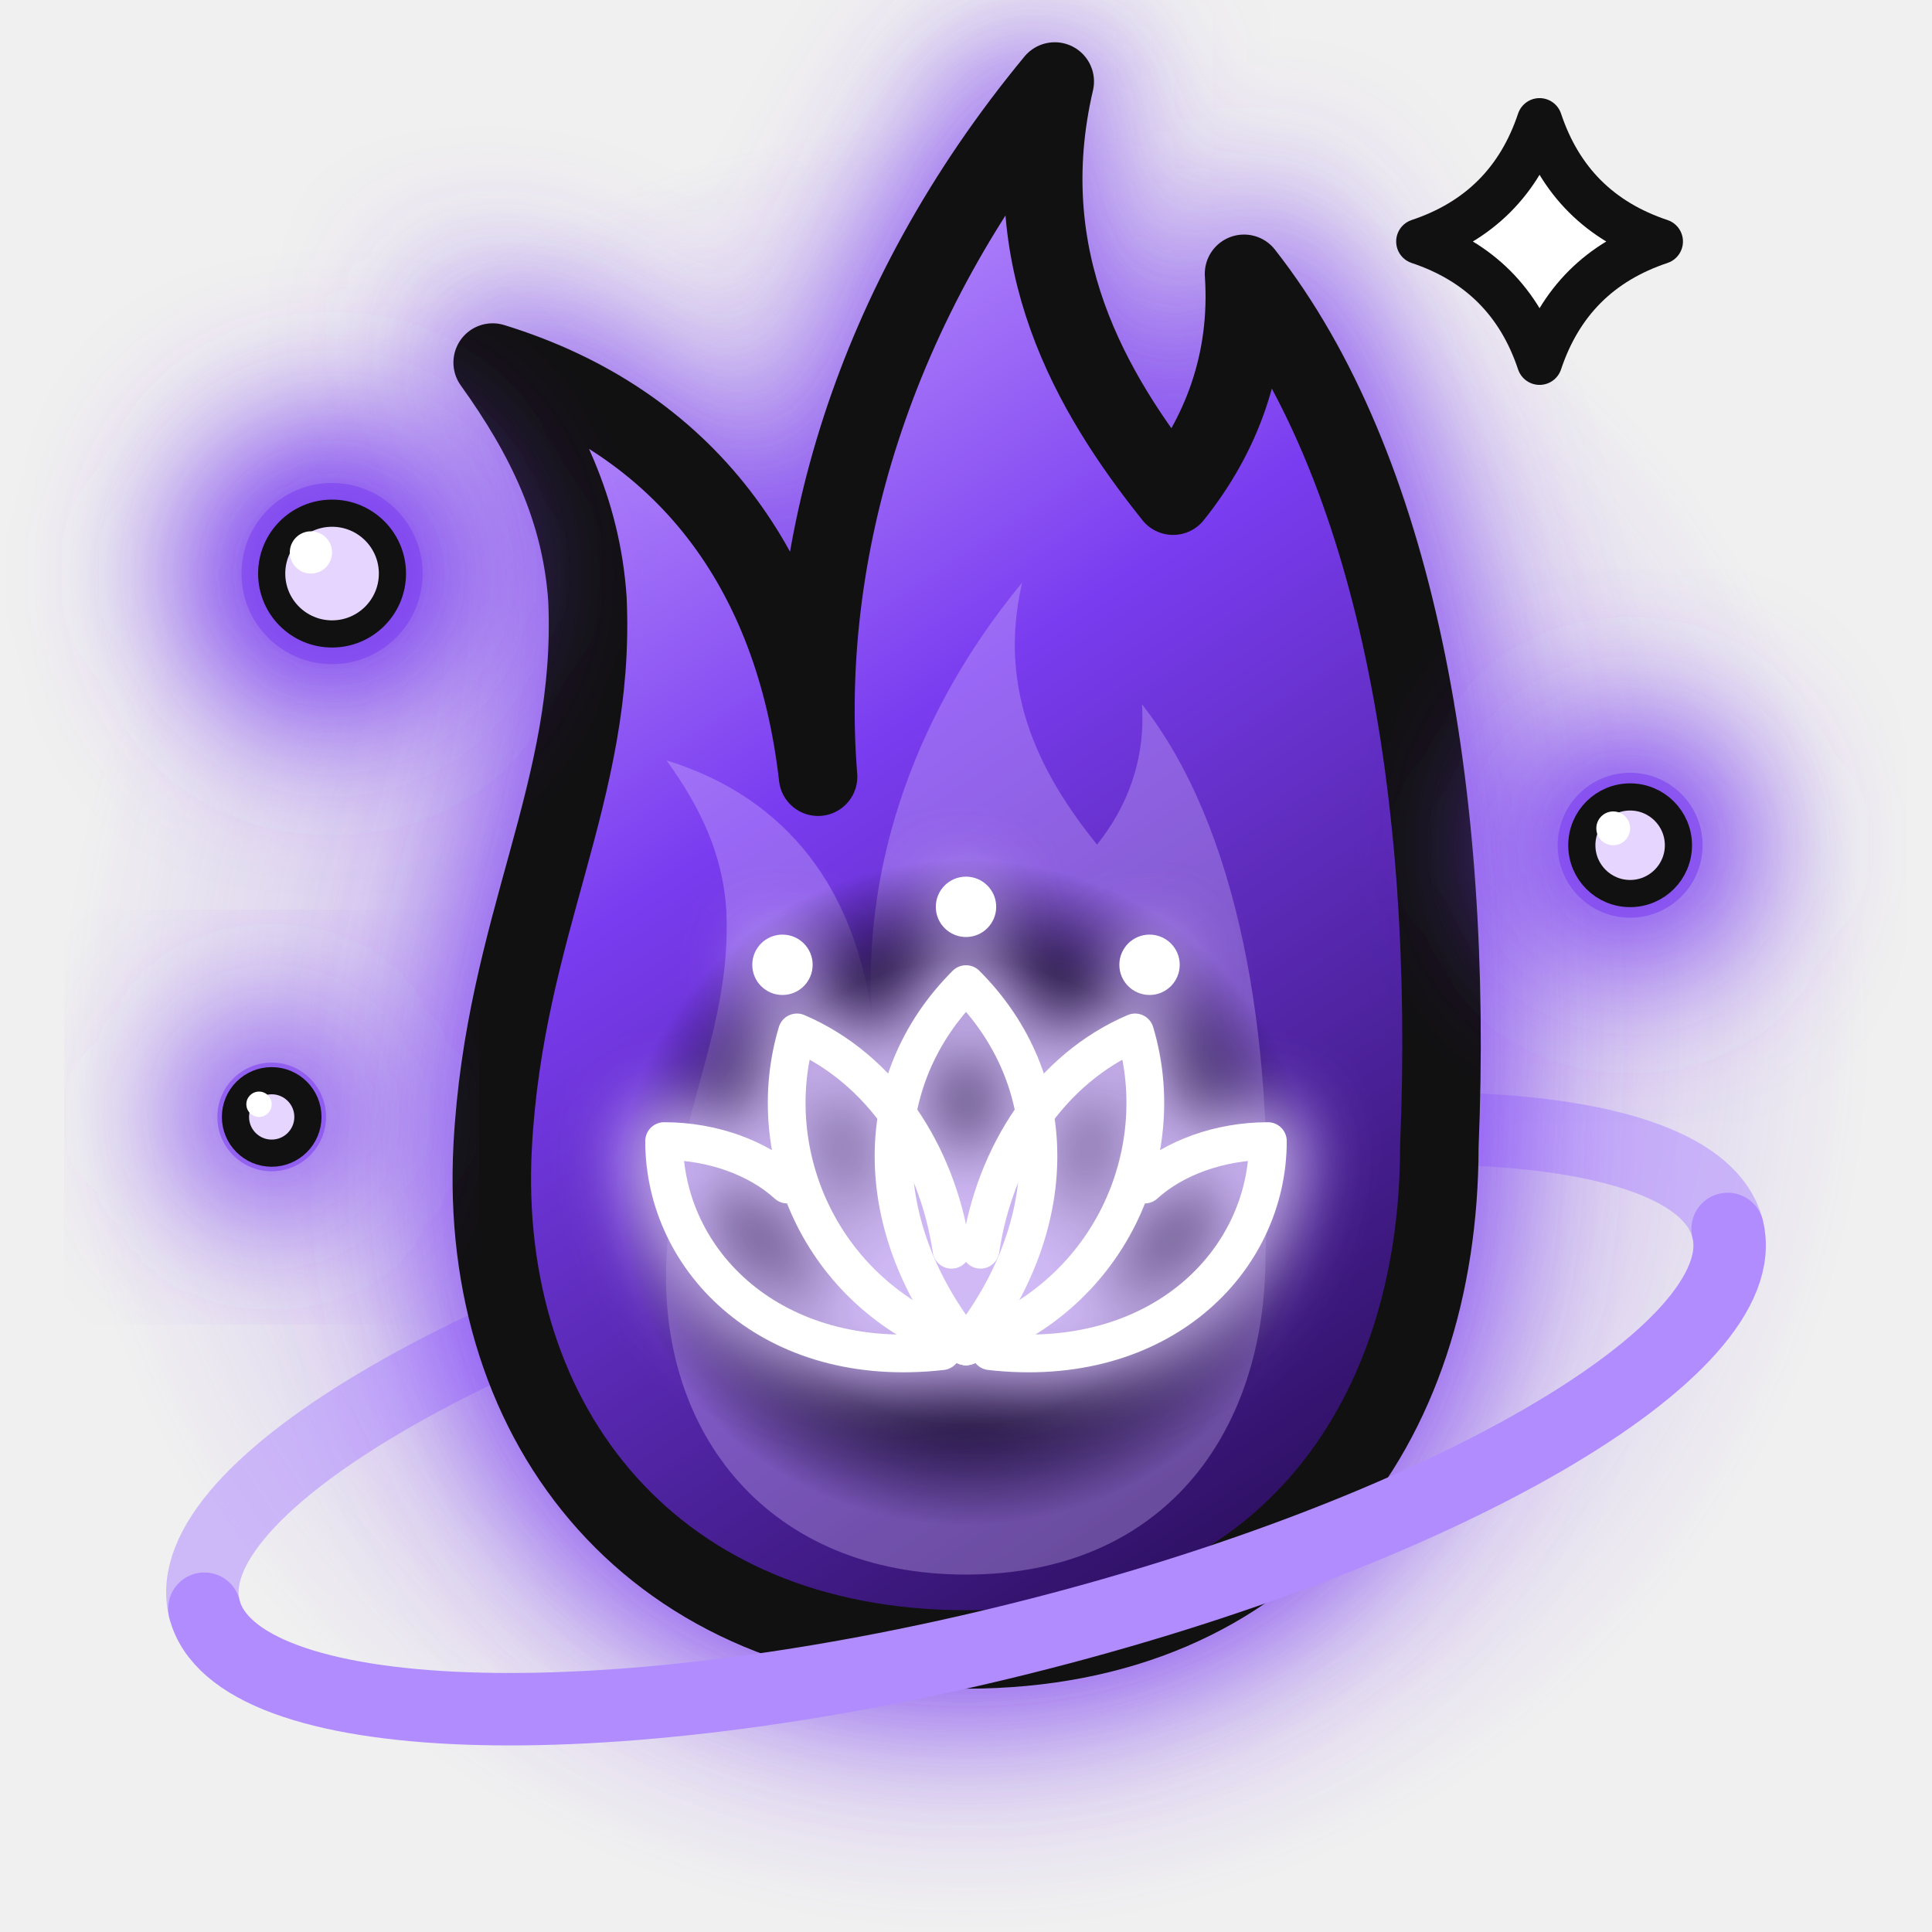
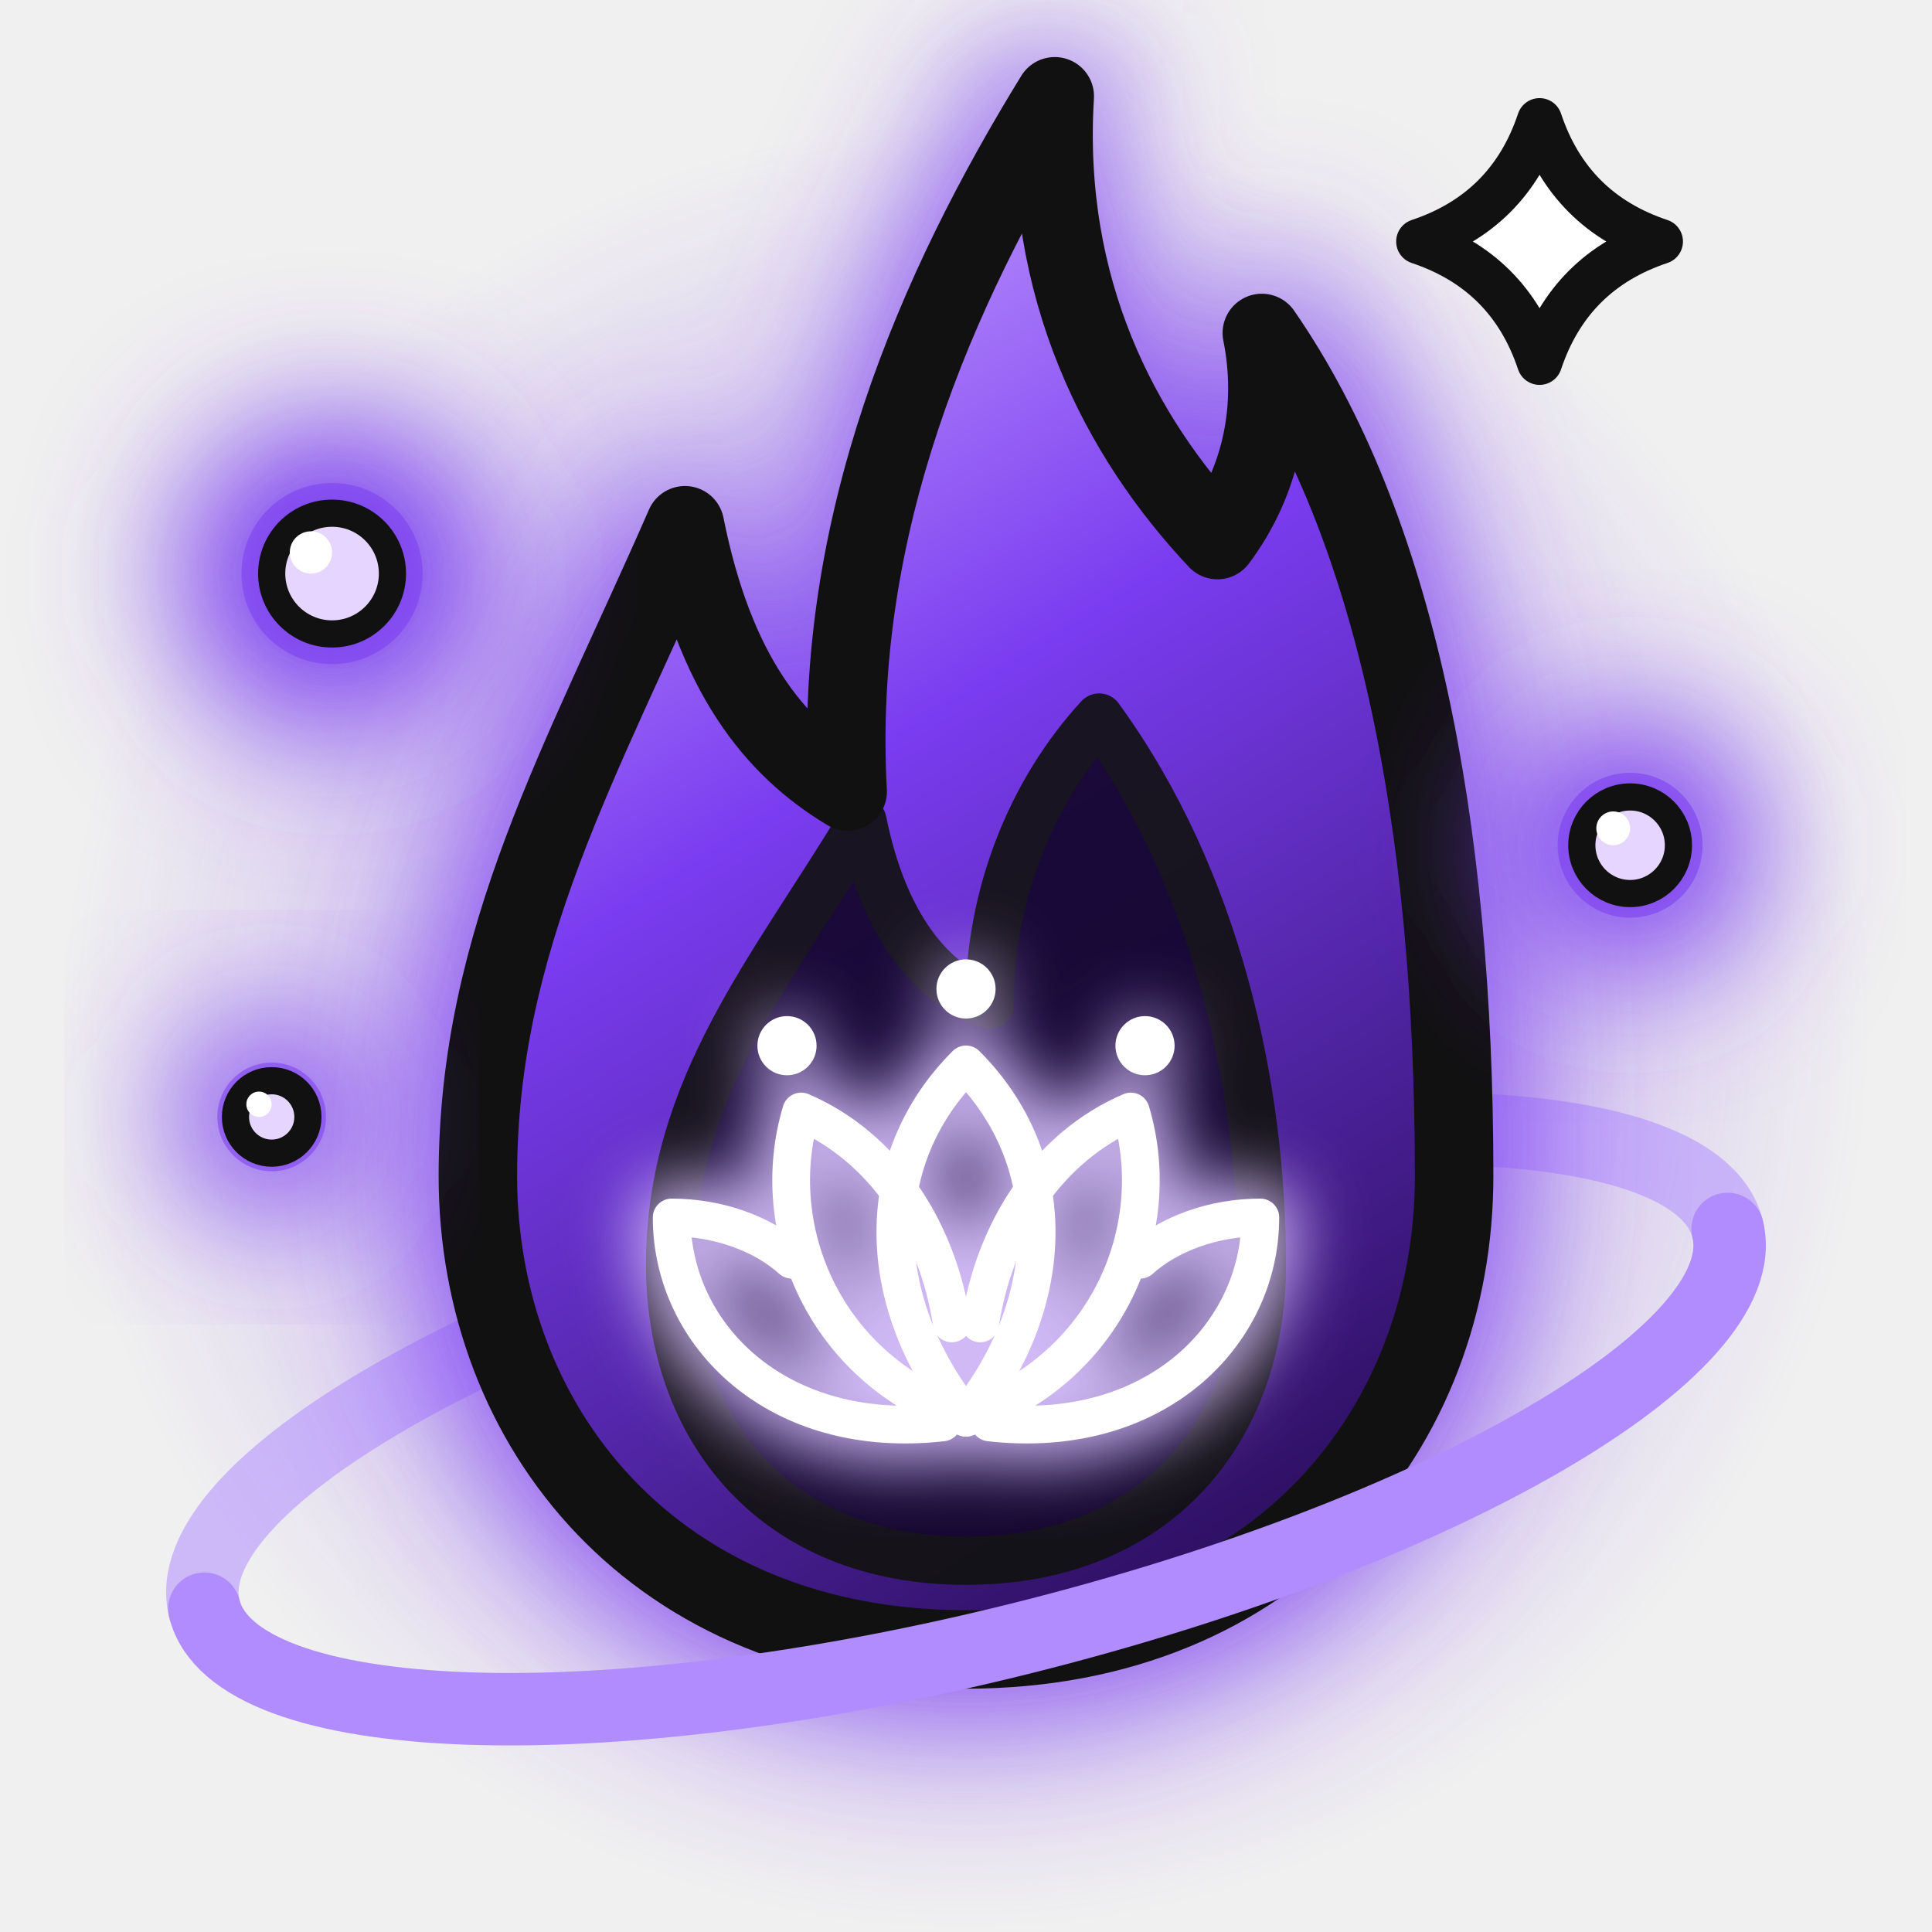
<svg xmlns="http://www.w3.org/2000/svg" viewBox="0 0 64 64" role="img" aria-label="PA">
  <defs>
    <filter id="gl" x="-60%" y="-60%" width="220%" height="220%">
      <feGaussianBlur stdDeviation="2.4" />
    </filter>
    <filter id="lg" x="-30%" y="-30%" width="160%" height="160%">
      <feGaussianBlur stdDeviation="1.1" />
    </filter>
    <radialGradient id="au" cx="0.5" cy="0.5" r="0.5">
      <stop offset="0" stop-color="#7A3CF0" stop-opacity="0.7" />
      <stop offset="0.6" stop-color="#7A3CF0" stop-opacity="0.22" />
      <stop offset="1" stop-color="#7A3CF0" stop-opacity="0" />
    </radialGradient>
    <linearGradient id="fl" x1="0.3" y1="0" x2="0.7" y2="1">
      <stop offset="0" stop-color="#C9A6FF" />
      <stop offset="0.4" stop-color="#7A3CF0" />
      <stop offset="1" stop-color="#2A0E5C" />
    </linearGradient>
    <radialGradient id="co" cx="0.5" cy="0.5" r="0.5">
      <stop offset="0" stop-color="#12052B" stop-opacity="1" />
      <stop offset="0.7" stop-color="#12052B" stop-opacity="0.85" />
      <stop offset="1" stop-color="#12052B" stop-opacity="0" />
    </radialGradient>
+     <linearGradient id="dg" x1="0.5" y1="0" x2="0.5" y2="1">
+       <stop offset="0" stop-color="#1A0838" />
+       <stop offset="0.5" stop-color="#5B21C8" />
+       <stop offset="1" stop-color="#C4A2FF" />
+     </linearGradient>
  </defs>
  <circle cx="32" cy="34" r="30" fill="url(#au)" />
  <path d="M6.77 53.29A26 7.5 -14 0 1 57.23 40.71" fill="none" stroke="#B08CFF" stroke-width="2.4" stroke-linecap="round" opacity="0.55" />
-   <path d="M32.00 55.36C21.29 55.36 15.17 47.71 15.68 38.02C16.09 30.37 19.25 25.78 18.94 19.15C18.74 16.09 17.52 13.54 15.68 10.99C22.31 13.03 26.08 18.13 26.90 25.27C26.29 17.62 28.74 8.95 35.06 1.30C33.63 7.42 36.28 12.01 39.14 15.58C40.77 13.54 41.79 10.99 41.59 7.93C46.79 14.56 48.83 25.78 48.32 38.02C48.32 47.71 42.71 55.36 32.00 55.36Z" fill="#7A3CF0" stroke="#7A3CF0" stroke-width="3" stroke-linejoin="round" stroke-linecap="round" filter="url(#gl)" opacity="0.85" />
-   <path d="M32.00 54.64C21.71 54.64 15.83 47.29 16.32 37.98C16.71 30.63 19.75 26.22 19.46 19.85C19.26 16.91 18.08 14.46 16.32 12.01C22.69 13.97 26.32 18.87 27.10 25.73C26.51 18.38 28.86 10.05 34.94 2.70C33.57 8.58 36.12 12.99 38.86 16.42C40.43 14.46 41.41 12.01 41.21 9.07C46.21 15.44 48.17 26.22 47.68 37.98C47.68 47.29 42.29 54.64 32.00 54.64Z" fill="url(#fl)" stroke="#111111" stroke-width="2.6" stroke-linejoin="round" stroke-linecap="round" />
-   <path d="M32.00 52.16C25.49 52.16 21.77 47.51 22.08 41.62C22.33 36.97 24.25 34.18 24.06 30.15C23.94 28.29 23.20 26.74 22.08 25.19C26.11 26.43 28.40 29.53 28.90 33.87C28.53 29.22 30.02 23.95 33.86 19.30C32.99 23.02 34.60 25.81 36.34 27.98C37.33 26.74 37.95 25.19 37.83 23.33C40.99 27.36 42.23 34.18 41.92 41.62C41.92 47.51 38.51 52.16 32.00 52.16Z" fill="#D9C2FF" stroke="none" stroke-width="0" stroke-linejoin="round" stroke-linecap="round" opacity="0.32" />
-   <ellipse cx="32" cy="39.5" rx="11.5" ry="11" fill="url(#co)" />
+   <path d="M32.00 55.36C21.29 55.36 15.17 47.71 15.17 39.04C15.17 30.88 18.74 24.76 22.31 16.60C23.33 21.70 25.37 24.25 27.92 25.78C27.41 16.60 30.98 8.44 35.06 1.81C34.65 8.44 37.30 13.54 40.67 17.11C42.20 15.07 42.71 12.52 42.20 9.97C46.79 16.60 48.83 26.80 48.83 39.04C48.83 47.71 42.71 55.36 32.00 55.36Z" fill="#7A3CF0" stroke="#7A3CF0" stroke-width="3" stroke-linejoin="round" stroke-linecap="round" filter="url(#gl)" opacity="0.85" />
+   <path d="M32.00 54.64C21.71 54.64 15.83 47.29 15.83 38.96C15.83 31.12 19.26 25.24 22.69 17.40C23.67 22.30 25.63 24.75 28.08 26.22C27.59 17.40 31.02 9.56 34.94 3.19C34.55 9.56 37.10 14.46 40.33 17.89C41.80 15.93 42.29 13.48 41.80 11.03C46.21 17.40 48.17 27.20 48.17 38.96C48.17 47.29 42.29 54.64 32.00 54.64Z" fill="url(#fl)" stroke="#111111" stroke-width="2.6" stroke-linejoin="round" stroke-linecap="round" />
+   <path d="M32.00 51.70C25.63 51.70 22.20 47.29 22.20 41.90C22.20 36.02 25.63 32.10 28.57 27.20C29.26 30.63 30.82 32.59 32.78 33.28C32.78 29.65 34.16 26.22 36.41 23.77C40.33 29.16 41.80 36.02 41.80 41.90C41.80 47.29 38.37 51.70 32.00 51.70Z" fill="#12052B" stroke="#111111" stroke-width="1.6" stroke-linejoin="round" stroke-linecap="round" opacity="0.92" />
  <g filter="url(#lg)" opacity="0.95">
-     <path d="M32.00 32.60 C35.20 35.80 35.20 40.60 32.00 44.60 C28.80 40.60 28.80 35.80 32.00 32.60 Z" fill="none" stroke="#D9C2FF" stroke-width="2.4" stroke-linecap="round" stroke-linejoin="round" />
-     <path d="M32.00 44.60 C27.20 43.00 25.20 38.20 26.40 34.20 C29.20 35.40 31.04 38.20 31.52 41.40" fill="none" stroke="#D9C2FF" stroke-width="2.4" stroke-linecap="round" stroke-linejoin="round" />
-     <path d="M32.00 44.60 C36.80 43.00 38.80 38.20 37.60 34.20 C34.80 35.40 32.96 38.20 32.48 41.40" fill="none" stroke="#D9C2FF" stroke-width="2.4" stroke-linecap="round" stroke-linejoin="round" />
-     <path d="M31.20 44.76 C25.60 45.40 22.00 41.80 22.00 37.80 C23.60 37.80 25.12 38.36 26.08 39.24" fill="none" stroke="#D9C2FF" stroke-width="2.4" stroke-linecap="round" stroke-linejoin="round" />
-     <path d="M32.80 44.76 C38.40 45.40 42.00 41.80 42.00 37.80 C40.40 37.80 38.88 38.36 37.92 39.24" fill="none" stroke="#D9C2FF" stroke-width="2.4" stroke-linecap="round" stroke-linejoin="round" />
-     <circle cx="32.00" cy="30.04" r="1.00" fill="#D9C2FF" />
-     <circle cx="25.92" cy="31.96" r="1.00" fill="#D9C2FF" />
-     <circle cx="38.08" cy="31.96" r="1.00" fill="#D9C2FF" />
+     <path d="M32.00 35.26 C35.12 38.38 35.12 43.06 32.00 46.96 C28.88 43.06 28.88 38.38 32.00 35.26 Z" fill="none" stroke="#D9C2FF" stroke-width="2.4" stroke-linecap="round" stroke-linejoin="round" />
+     <path d="M32.00 46.96 C27.32 45.40 25.37 40.72 26.54 36.82 C29.27 37.99 31.06 40.72 31.53 43.84" fill="none" stroke="#D9C2FF" stroke-width="2.4" stroke-linecap="round" stroke-linejoin="round" />
+     <path d="M32.00 46.96 C36.68 45.40 38.63 40.72 37.46 36.82 C34.73 37.99 32.94 40.72 32.47 43.84" fill="none" stroke="#D9C2FF" stroke-width="2.4" stroke-linecap="round" stroke-linejoin="round" />
+     <path d="M31.22 47.12 C25.76 47.74 22.25 44.23 22.25 40.33 C23.81 40.33 25.29 40.88 26.23 41.73" fill="none" stroke="#D9C2FF" stroke-width="2.4" stroke-linecap="round" stroke-linejoin="round" />
+     <path d="M32.78 47.12 C38.24 47.74 41.75 44.23 41.75 40.33 C40.19 40.33 38.71 40.88 37.77 41.73" fill="none" stroke="#D9C2FF" stroke-width="2.4" stroke-linecap="round" stroke-linejoin="round" />
+     <circle cx="32.00" cy="32.76" r="0.98" fill="#D9C2FF" />
+     <circle cx="26.07" cy="34.64" r="0.98" fill="#D9C2FF" />
+     <circle cx="37.93" cy="34.64" r="0.98" fill="#D9C2FF" />
  </g>
-   <path d="M32.00 32.60 C35.20 35.80 35.20 40.60 32.00 44.60 C28.80 40.60 28.80 35.80 32.00 32.60 Z" fill="none" stroke="#FFFFFF" stroke-width="1.25" stroke-linecap="round" stroke-linejoin="round" />
-   <path d="M32.00 44.60 C27.20 43.00 25.20 38.20 26.40 34.20 C29.20 35.40 31.04 38.20 31.52 41.40" fill="none" stroke="#FFFFFF" stroke-width="1.25" stroke-linecap="round" stroke-linejoin="round" />
-   <path d="M32.00 44.60 C36.80 43.00 38.80 38.20 37.60 34.20 C34.80 35.40 32.96 38.20 32.48 41.40" fill="none" stroke="#FFFFFF" stroke-width="1.25" stroke-linecap="round" stroke-linejoin="round" />
-   <path d="M31.20 44.76 C25.60 45.40 22.00 41.80 22.00 37.80 C23.60 37.80 25.12 38.36 26.08 39.24" fill="none" stroke="#FFFFFF" stroke-width="1.25" stroke-linecap="round" stroke-linejoin="round" />
-   <path d="M32.80 44.76 C38.40 45.40 42.00 41.80 42.00 37.80 C40.40 37.80 38.88 38.36 37.92 39.24" fill="none" stroke="#FFFFFF" stroke-width="1.25" stroke-linecap="round" stroke-linejoin="round" />
-   <circle cx="32.00" cy="30.04" r="1.00" fill="#FFFFFF" />
-   <circle cx="25.92" cy="31.96" r="1.00" fill="#FFFFFF" />
-   <circle cx="38.08" cy="31.96" r="1.00" fill="#FFFFFF" />
+   <path d="M32.00 35.26 C35.12 38.38 35.12 43.06 32.00 46.96 C28.88 43.06 28.88 38.38 32.00 35.26 Z" fill="none" stroke="#FFFFFF" stroke-width="1.25" stroke-linecap="round" stroke-linejoin="round" />
+   <path d="M32.00 46.96 C27.32 45.40 25.37 40.72 26.54 36.82 C29.27 37.99 31.06 40.72 31.53 43.84" fill="none" stroke="#FFFFFF" stroke-width="1.25" stroke-linecap="round" stroke-linejoin="round" />
+   <path d="M32.00 46.96 C36.68 45.40 38.63 40.72 37.46 36.82 C34.73 37.99 32.94 40.72 32.47 43.84" fill="none" stroke="#FFFFFF" stroke-width="1.25" stroke-linecap="round" stroke-linejoin="round" />
+   <path d="M31.22 47.12 C25.76 47.74 22.25 44.23 22.25 40.33 C23.81 40.33 25.29 40.88 26.23 41.73" fill="none" stroke="#FFFFFF" stroke-width="1.25" stroke-linecap="round" stroke-linejoin="round" />
+   <path d="M32.78 47.12 C38.24 47.74 41.75 44.23 41.75 40.33 C40.19 40.33 38.71 40.88 37.77 41.73" fill="none" stroke="#FFFFFF" stroke-width="1.25" stroke-linecap="round" stroke-linejoin="round" />
+   <circle cx="32.00" cy="32.76" r="0.98" fill="#FFFFFF" />
+   <circle cx="26.07" cy="34.64" r="0.98" fill="#FFFFFF" />
+   <circle cx="37.93" cy="34.64" r="0.98" fill="#FFFFFF" />
  <path d="M6.77 53.29A26 7.5 -14 0 0 57.23 40.71" fill="none" stroke="#B08CFF" stroke-width="2.4" stroke-linecap="round" />
  <circle cx="11" cy="19" r="5.2" fill="#7A3CF0" filter="url(#gl)" />
  <circle cx="11" cy="19" r="3.0" fill="#7A3CF0" opacity="0.55" />
  <circle cx="11" cy="19" r="2.0" fill="#E6D6FF" stroke="#111111" stroke-width="0.9" />
  <circle cx="10.3" cy="18.3" r="0.7" fill="#FFFFFF" />
  <circle cx="54" cy="28" r="4.16" fill="#7A3CF0" filter="url(#gl)" />
  <circle cx="54" cy="28" r="2.4" fill="#7A3CF0" opacity="0.55" />
  <circle cx="54" cy="28" r="1.6" fill="#E6D6FF" stroke="#111111" stroke-width="0.9" />
  <circle cx="53.44" cy="27.44" r="0.56" fill="#FFFFFF" />
  <circle cx="9" cy="37" r="3.12" fill="#7A3CF0" filter="url(#gl)" />
  <circle cx="9" cy="37" r="1.8" fill="#7A3CF0" opacity="0.55" />
  <circle cx="9" cy="37" r="1.2" fill="#E6D6FF" stroke="#111111" stroke-width="0.9" />
  <circle cx="8.58" cy="36.58" r="0.42" fill="#FFFFFF" />
  <path d="M51 4Q52.0 7.0 55 8Q52.0 9.0 51 12Q50.0 9.0 47 8Q50.0 7.0 51 4Z" fill="#FFFFFF" stroke="#111111" stroke-width="1.5" stroke-linejoin="round" />
</svg>
